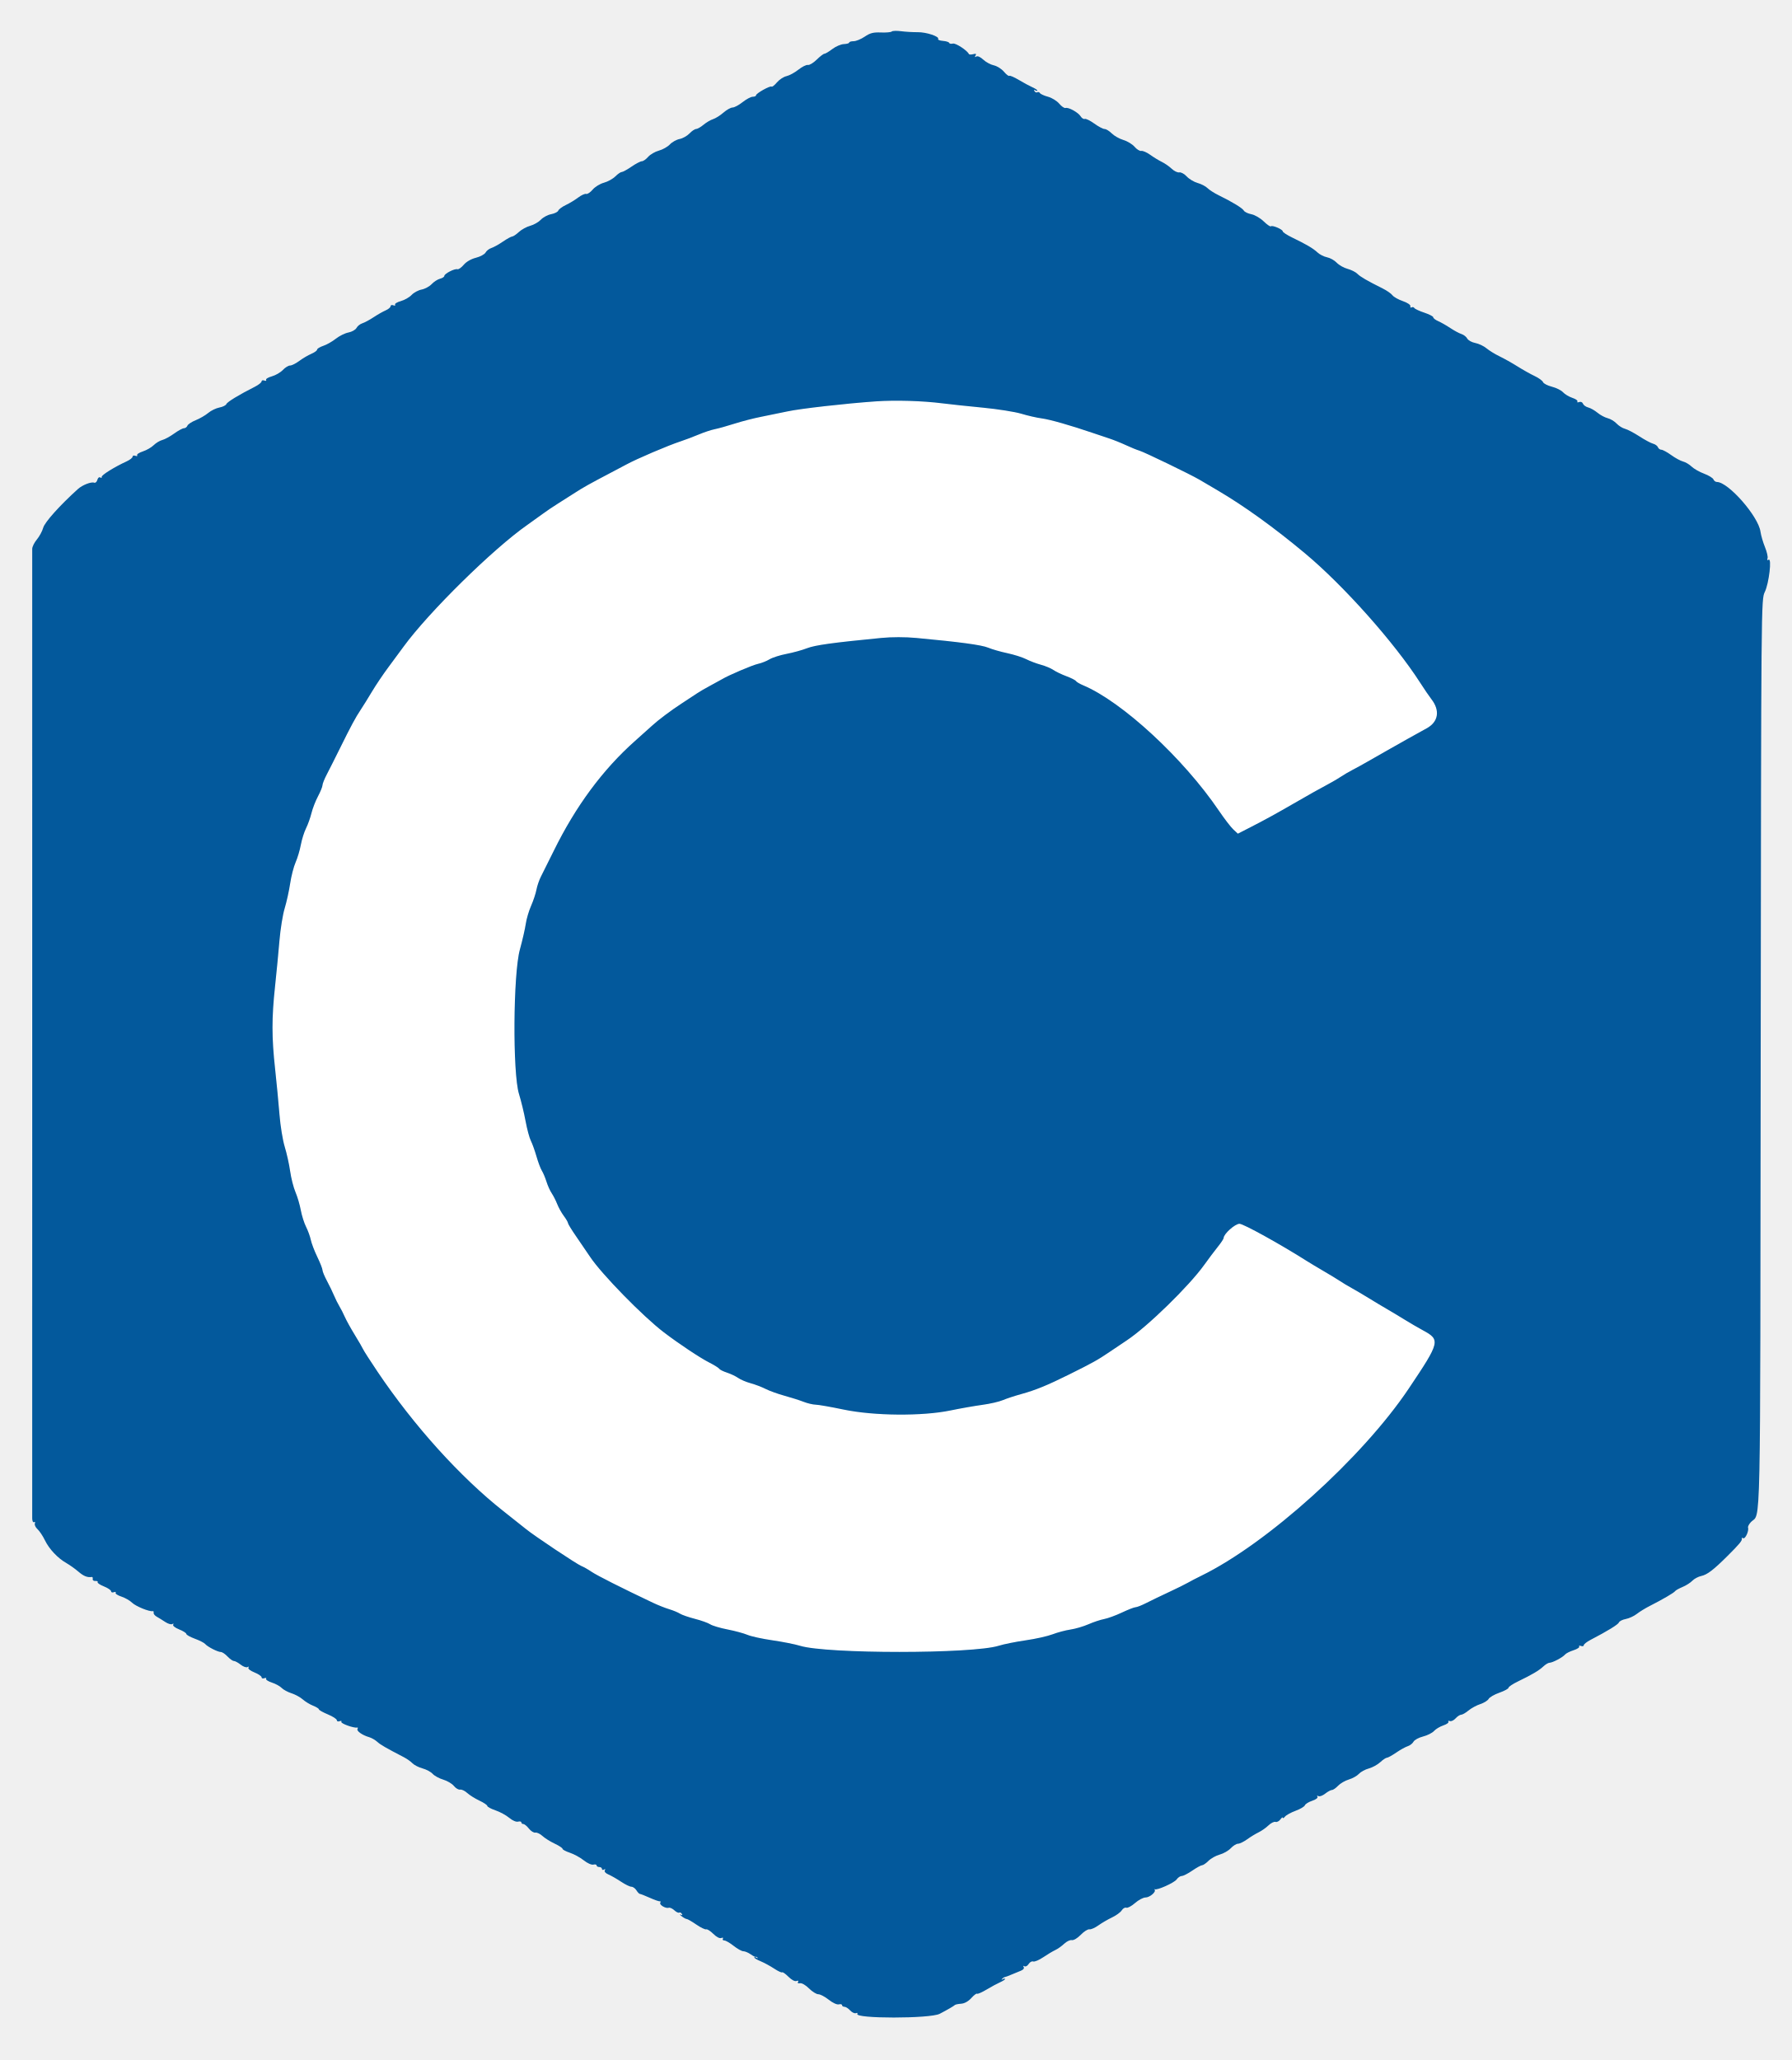
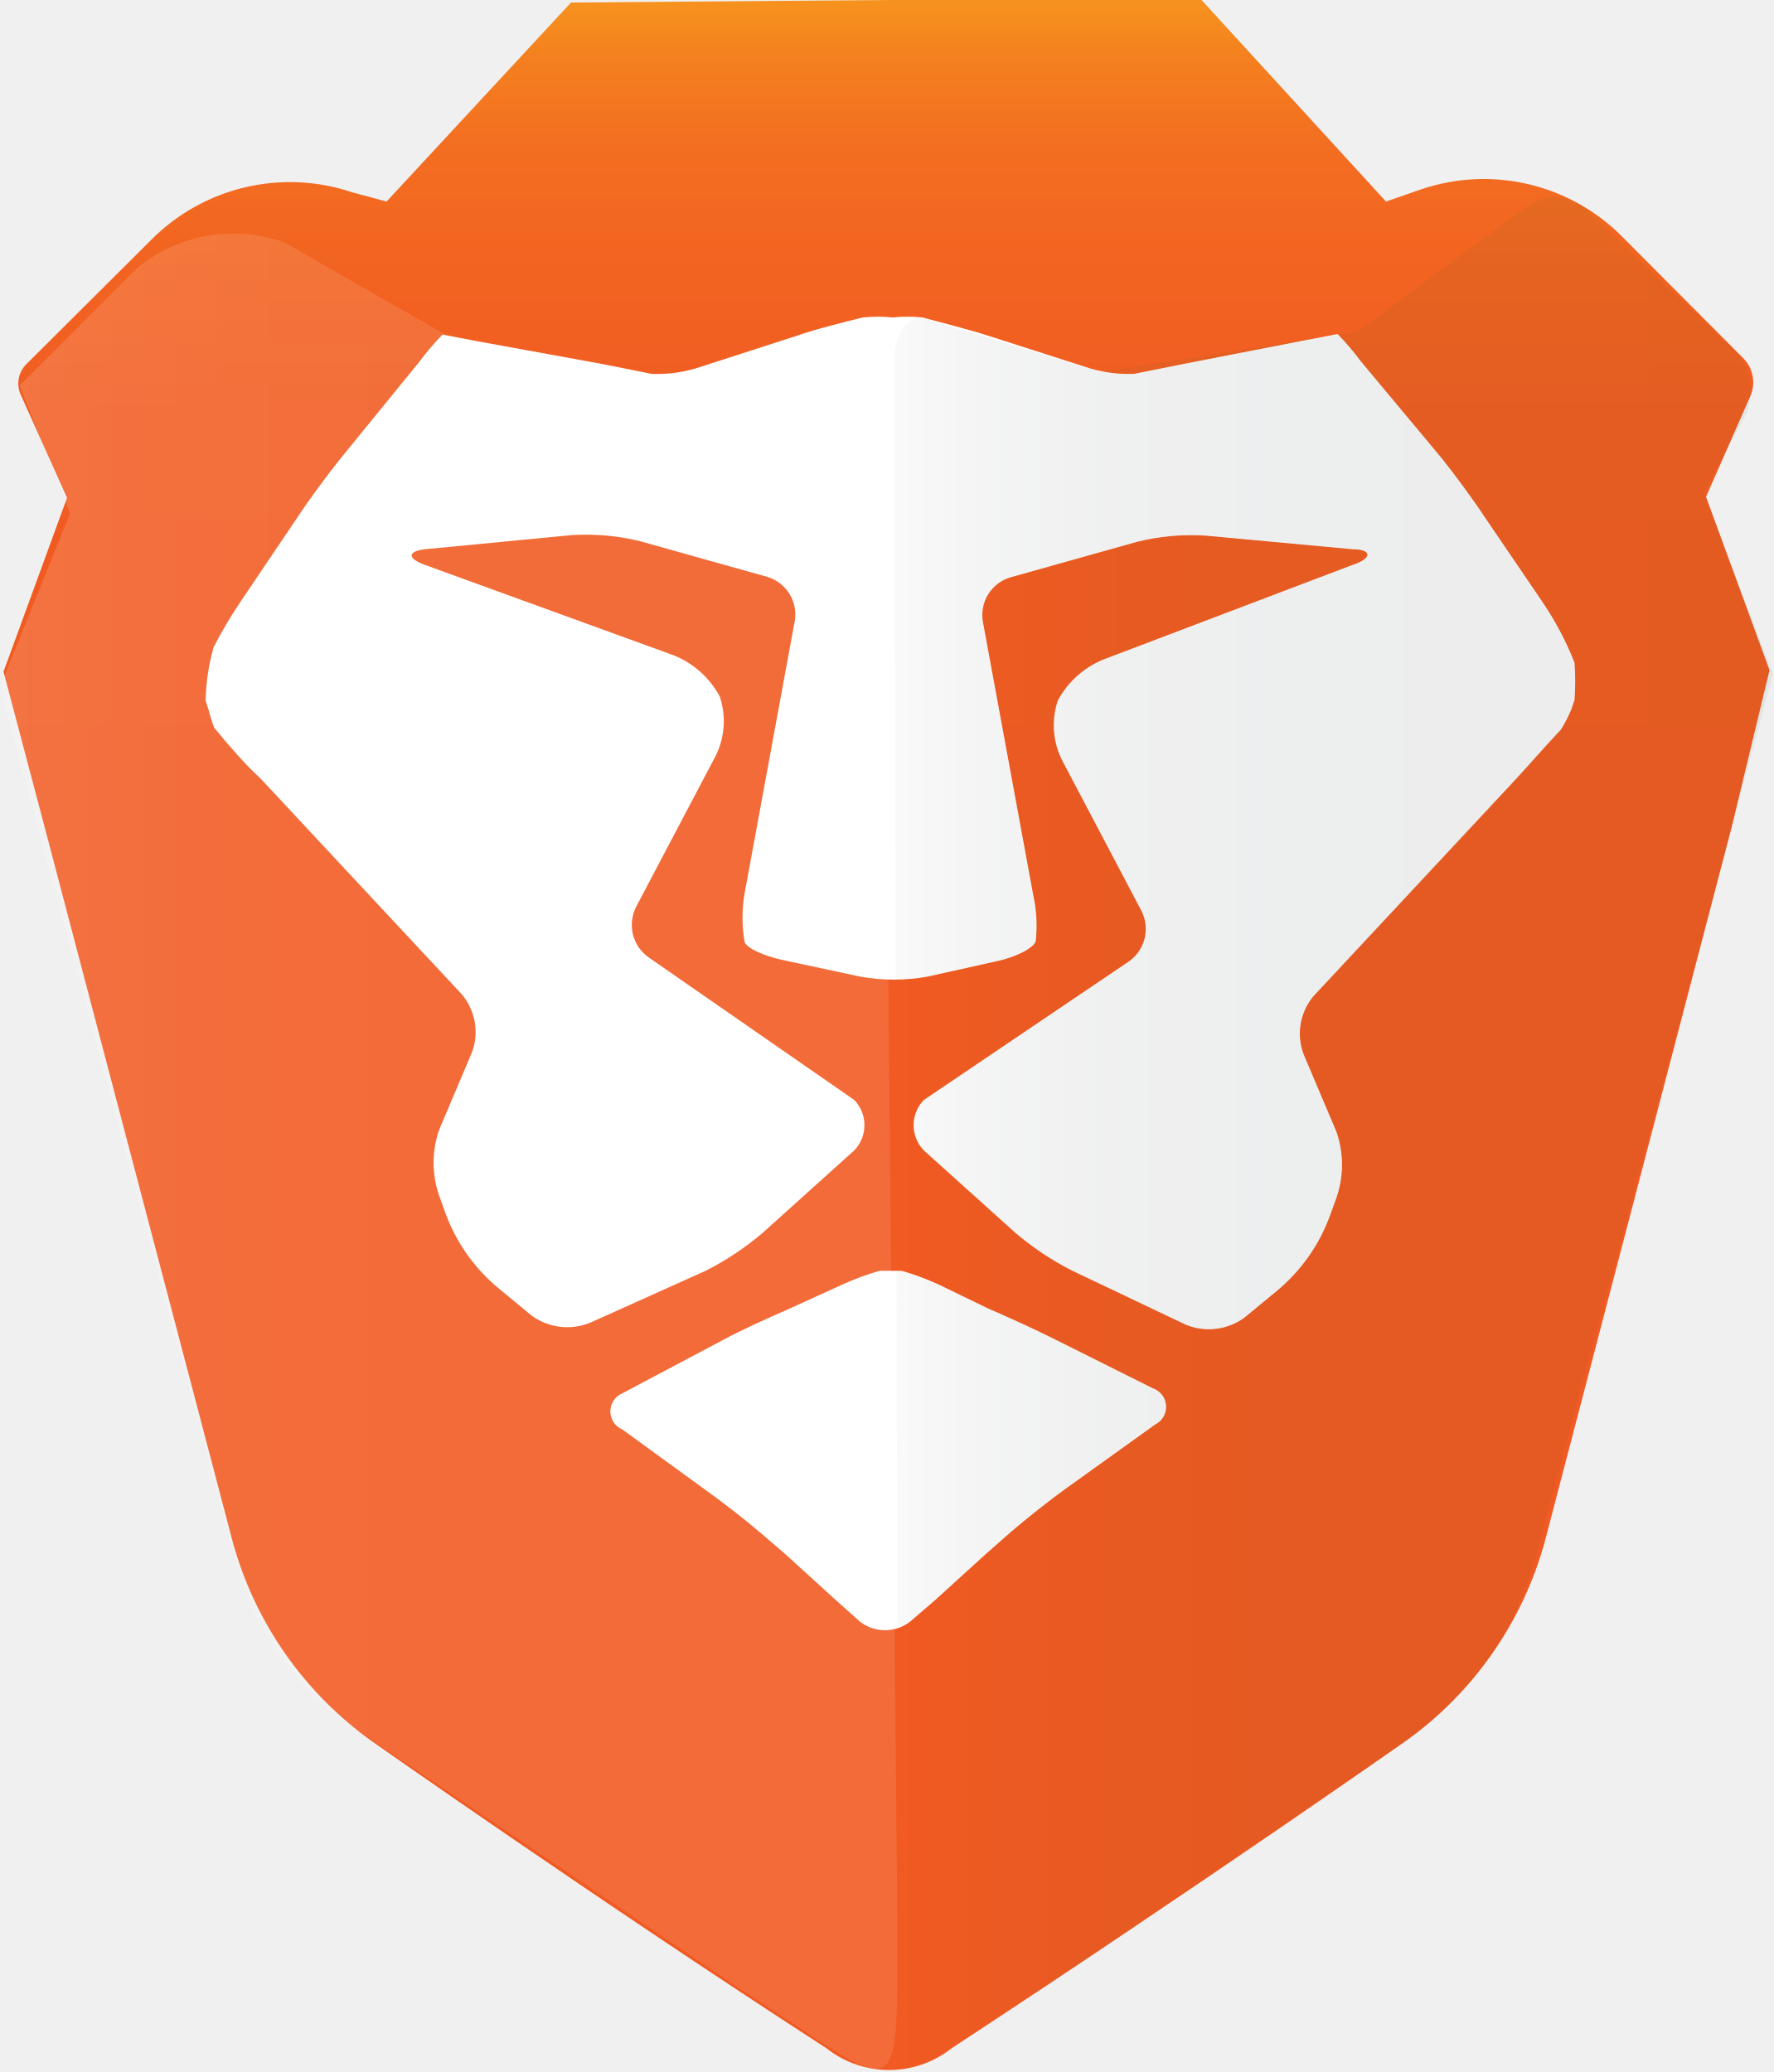
- <svg xmlns="http://www.w3.org/2000/svg" id="svg" version="1.1" width="400" height="459.88" style="display: block;">
-   <g id="svgg">
-     <path id="path0" d="M195.600 89.600 C 188.850 90.068,178.675 91.222,175.800 91.846 C 174.260 92.180,171.650 92.715,170.000 93.035 C 168.350 93.355,165.650 94.049,164.000 94.578 C 162.350 95.106,160.370 95.660,159.600 95.809 C 158.830 95.957,157.210 96.494,156.000 97.002 C 154.790 97.510,152.990 98.190,152.000 98.514 C 149.185 99.434,142.180 102.423,139.800 103.720 C 139.360 103.960,137.830 104.770,136.400 105.519 C 131.658 108.005,130.217 108.810,128.400 109.988 C 127.410 110.630,125.700 111.716,124.600 112.401 C 123.500 113.087,121.951 114.132,121.159 114.724 C 120.366 115.316,118.836 116.415,117.759 117.166 C 110.115 122.498,95.684 136.695,90.075 144.400 C 89.355 145.390,87.827 147.460,86.681 149.000 C 85.535 150.540,83.899 152.970,83.047 154.400 C 82.194 155.830,81.065 157.647,80.538 158.437 C 79.371 160.185,78.387 162.013,75.875 167.101 C 74.816 169.246,73.511 171.837,72.975 172.859 C 72.439 173.881,72.000 174.980,72.000 175.299 C 72.000 175.619,71.550 176.726,71.001 177.760 C 70.451 178.794,69.795 180.485,69.542 181.520 C 69.289 182.554,68.741 184.083,68.324 184.917 C 67.908 185.751,67.386 187.412,67.165 188.608 C 66.944 189.804,66.418 191.562,65.997 192.514 C 65.576 193.466,65.030 195.584,64.785 197.222 C 64.539 198.860,63.987 201.359,63.559 202.775 C 63.130 204.191,62.607 207.431,62.395 209.975 C 62.184 212.519,61.740 217.120,61.410 220.200 C 60.649 227.285,60.652 231.563,61.420 238.600 C 61.757 241.680,62.197 246.271,62.399 248.802 C 62.600 251.333,63.128 254.578,63.572 256.014 C 64.015 257.450,64.559 259.900,64.780 261.458 C 65.001 263.016,65.535 265.114,65.966 266.121 C 66.397 267.127,66.934 268.944,67.158 270.158 C 67.383 271.373,67.912 273.049,68.335 273.883 C 68.757 274.717,69.234 276.030,69.395 276.800 C 69.556 277.570,70.208 279.277,70.844 280.594 C 71.480 281.911,72.000 283.234,72.000 283.535 C 72.000 283.836,72.448 284.919,72.996 285.941 C 73.544 286.963,74.254 288.430,74.574 289.200 C 74.895 289.970,75.431 291.050,75.768 291.600 C 76.104 292.150,76.656 293.230,76.994 294.000 C 77.333 294.770,78.329 296.570,79.209 298.000 C 80.088 299.430,80.924 300.870,81.065 301.200 C 82.174 303.782,89.925 314.439,95.065 320.449 C 99.552 325.697,107.798 333.739,112.400 337.356 C 114.490 338.998,116.750 340.792,117.423 341.343 C 119.245 342.835,128.850 349.239,129.815 349.606 C 130.276 349.781,131.295 350.360,132.081 350.893 C 133.313 351.729,138.725 354.459,145.800 357.813 C 146.900 358.334,148.520 358.977,149.400 359.241 C 150.280 359.505,151.360 359.951,151.800 360.231 C 152.240 360.512,153.748 361.035,155.151 361.395 C 156.554 361.754,158.091 362.303,158.566 362.615 C 159.042 362.926,160.774 363.442,162.415 363.760 C 164.057 364.079,166.067 364.622,166.883 364.968 C 167.699 365.314,170.219 365.864,172.483 366.190 C 174.747 366.517,177.500 367.063,178.600 367.403 C 184.552 369.246,217.151 369.240,223.000 367.396 C 224.100 367.049,226.800 366.506,229.000 366.190 C 231.200 365.874,233.900 365.269,235.001 364.847 C 236.101 364.425,237.901 363.946,239.001 363.784 C 240.100 363.622,241.905 363.092,243.012 362.606 C 244.118 362.120,245.695 361.596,246.516 361.442 C 247.336 361.288,249.131 360.631,250.504 359.981 C 251.877 359.332,253.243 358.800,253.541 358.800 C 253.839 358.800,254.919 358.373,255.941 357.851 C 256.963 357.329,259.240 356.232,261.000 355.412 C 262.760 354.593,264.650 353.660,265.200 353.338 C 265.750 353.016,267.100 352.314,268.200 351.778 C 282.909 344.609,304.164 325.439,314.523 310.000 C 321.535 299.549,321.640 299.117,317.686 296.980 C 316.649 296.420,314.810 295.349,313.600 294.600 C 312.390 293.851,310.590 292.771,309.600 292.200 C 308.610 291.629,306.810 290.549,305.600 289.801 C 304.390 289.052,302.686 288.047,301.812 287.567 C 300.939 287.087,299.769 286.386,299.212 286.009 C 298.656 285.632,297.030 284.642,295.600 283.809 C 294.170 282.976,292.460 281.951,291.800 281.532 C 285.943 277.809,277.614 273.200,276.741 273.200 C 275.740 273.200,273.200 275.478,273.200 276.376 C 273.200 276.568,272.615 277.451,271.900 278.339 C 271.185 279.227,269.825 281.036,268.878 282.360 C 265.472 287.122,256.162 296.195,251.554 299.243 C 250.758 299.769,249.048 300.919,247.754 301.797 C 245.100 303.598,243.971 304.227,238.708 306.842 C 233.841 309.260,231.166 310.353,228.000 311.221 C 226.570 311.613,224.727 312.220,223.905 312.570 C 223.082 312.920,221.012 313.396,219.305 313.627 C 217.597 313.859,214.400 314.421,212.200 314.877 C 205.885 316.185,195.104 316.091,188.307 314.667 C 185.505 314.080,182.715 313.592,182.107 313.582 C 181.498 313.573,180.280 313.283,179.400 312.939 C 178.520 312.595,176.602 311.986,175.139 311.585 C 173.675 311.184,171.784 310.502,170.937 310.070 C 170.089 309.637,168.588 309.066,167.601 308.800 C 166.615 308.535,165.356 308.001,164.804 307.614 C 164.252 307.227,163.128 306.693,162.306 306.426 C 161.484 306.160,160.706 305.771,160.577 305.563 C 160.449 305.355,159.434 304.724,158.324 304.161 C 156.278 303.125,151.532 299.964,148.187 297.411 C 143.508 293.840,134.314 284.431,131.760 280.600 C 131.026 279.500,129.615 277.430,128.624 276.000 C 127.633 274.570,126.817 273.237,126.811 273.038 C 126.805 272.839,126.384 272.119,125.875 271.438 C 125.367 270.757,124.706 269.570,124.406 268.800 C 124.106 268.030,123.557 266.950,123.186 266.400 C 122.815 265.850,122.286 264.680,122.011 263.800 C 121.736 262.920,121.273 261.820,120.983 261.356 C 120.692 260.892,120.150 259.452,119.777 258.156 C 119.405 256.860,118.839 255.289,118.521 254.664 C 118.203 254.040,117.671 252.060,117.339 250.264 C 117.008 248.469,116.345 245.740,115.868 244.200 C 114.432 239.569,114.569 217.447,116.067 212.000 C 116.641 209.910,117.237 207.315,117.390 206.233 C 117.544 205.152,118.076 203.347,118.573 202.222 C 119.071 201.097,119.610 199.472,119.772 198.611 C 119.933 197.750,120.399 196.405,120.806 195.622 C 121.214 194.840,122.476 192.310,123.610 190.000 C 128.537 179.969,134.553 171.832,141.817 165.376 C 143.534 163.849,145.231 162.330,145.586 162.000 C 146.911 160.770,149.875 158.547,152.200 157.038 C 153.520 156.182,155.059 155.169,155.620 154.788 C 156.180 154.407,157.530 153.622,158.620 153.044 C 159.709 152.466,160.870 151.829,161.200 151.629 C 162.656 150.747,168.027 148.459,169.253 148.199 C 169.994 148.042,171.140 147.589,171.800 147.192 C 172.460 146.795,174.170 146.248,175.600 145.976 C 177.030 145.704,179.094 145.136,180.186 144.713 C 181.996 144.012,185.847 143.479,196.781 142.413 C 199.100 142.187,202.115 142.189,204.581 142.418 C 214.345 143.325,219.174 143.979,220.632 144.590 C 221.495 144.952,223.419 145.506,224.909 145.820 C 226.399 146.135,228.290 146.736,229.111 147.155 C 229.932 147.574,231.412 148.134,232.399 148.400 C 233.385 148.665,234.644 149.192,235.196 149.570 C 235.748 149.948,237.053 150.573,238.096 150.960 C 239.139 151.347,240.096 151.832,240.223 152.038 C 240.351 152.244,241.060 152.665,241.800 152.974 C 250.481 156.601,264.205 169.272,272.156 181.000 C 273.349 182.760,274.786 184.631,275.350 185.157 L 276.374 186.115 279.287 184.622 C 282.473 182.989,284.822 181.700,288.800 179.402 C 292.384 177.332,294.705 176.029,296.666 174.988 C 297.582 174.502,298.842 173.759,299.466 173.339 C 300.090 172.918,301.230 172.252,302.000 171.859 C 302.770 171.466,304.300 170.624,305.400 169.987 C 306.500 169.350,308.390 168.272,309.600 167.592 C 310.810 166.912,312.880 165.742,314.200 164.992 C 315.520 164.243,317.452 163.171,318.493 162.611 C 321.152 161.182,321.574 158.628,319.573 156.067 C 319.115 155.480,317.988 153.830,317.070 152.399 C 311.347 143.486,300.008 130.746,291.400 123.560 C 284.454 117.761,277.824 112.984,271.845 109.469 C 270.280 108.549,268.460 107.479,267.800 107.091 C 265.809 105.919,255.472 100.918,254.400 100.608 C 253.850 100.449,252.500 99.899,251.400 99.387 C 250.300 98.874,248.590 98.189,247.600 97.865 C 246.610 97.540,244.990 96.998,244.000 96.659 C 239.109 94.986,234.400 93.643,232.600 93.407 C 231.500 93.263,229.448 92.795,228.039 92.367 C 226.631 91.939,222.761 91.327,219.439 91.007 C 216.118 90.687,212.050 90.253,210.400 90.043 C 206.004 89.482,199.929 89.300,195.600 89.600 M6.997 230.200 C 6.997 284.980,7.043 307.331,7.100 279.868 C 7.157 252.405,7.157 207.585,7.100 180.268 C 7.043 152.951,6.997 175.420,6.997 230.200 " stroke="none" fill="#ffffff" fill-rule="evenodd" />
-     <path id="path1" d="M199.097 7.036 C 198.932 7.201,197.844 7.298,196.680 7.251 C 194.982 7.182,194.266 7.367,193.063 8.183 C 192.239 8.742,191.122 9.200,190.582 9.200 C 190.042 9.200,189.600 9.335,189.599 9.500 C 189.599 9.665,189.065 9.819,188.413 9.842 C 187.761 9.865,186.604 10.360,185.841 10.942 C 185.078 11.524,184.279 12.000,184.067 12.000 C 183.854 12.000,183.077 12.593,182.340 13.317 C 181.603 14.042,180.718 14.575,180.374 14.502 C 180.030 14.429,179.075 14.904,178.253 15.558 C 177.431 16.211,176.233 16.861,175.590 17.002 C 174.947 17.143,173.987 17.776,173.455 18.407 C 172.924 19.039,172.391 19.457,172.271 19.337 C 171.992 19.058,168.800 20.839,168.800 21.274 C 168.800 21.453,168.465 21.600,168.055 21.600 C 167.645 21.600,166.631 22.140,165.800 22.800 C 164.969 23.460,163.961 24.000,163.559 24.000 C 163.157 24.000,162.237 24.516,161.514 25.146 C 160.791 25.776,159.750 26.431,159.200 26.601 C 158.650 26.771,157.691 27.335,157.069 27.855 C 156.447 28.375,155.701 28.800,155.411 28.800 C 155.121 28.800,154.460 29.247,153.942 29.793 C 153.424 30.340,152.430 30.897,151.734 31.032 C 151.038 31.166,150.059 31.711,149.560 32.243 C 149.061 32.774,147.956 33.396,147.105 33.626 C 146.254 33.855,145.175 34.483,144.707 35.021 C 144.239 35.559,143.606 36.000,143.300 36.000 C 142.994 36.000,141.959 36.540,141.000 37.200 C 140.041 37.860,139.055 38.400,138.810 38.400 C 138.564 38.400,137.920 38.844,137.378 39.386 C 136.836 39.928,135.687 40.561,134.825 40.793 C 133.964 41.025,132.834 41.720,132.315 42.336 C 131.796 42.953,131.147 43.382,130.873 43.291 C 130.599 43.200,129.795 43.564,129.087 44.101 C 128.379 44.637,127.139 45.388,126.331 45.769 C 125.523 46.150,124.767 46.708,124.652 47.009 C 124.537 47.310,123.818 47.673,123.055 47.816 C 122.292 47.959,121.259 48.511,120.760 49.043 C 120.261 49.574,119.192 50.187,118.385 50.404 C 117.578 50.621,116.432 51.249,115.838 51.800 C 115.245 52.350,114.575 52.800,114.351 52.800 C 114.127 52.800,113.192 53.315,112.272 53.945 C 111.352 54.575,110.195 55.217,109.700 55.372 C 109.204 55.527,108.625 55.979,108.413 56.376 C 108.200 56.773,107.228 57.299,106.252 57.545 C 105.173 57.817,104.105 58.436,103.525 59.125 C 103.001 59.748,102.365 60.188,102.113 60.104 C 101.522 59.907,99.200 61.102,99.200 61.603 C 99.200 61.813,98.767 62.093,98.238 62.226 C 97.709 62.359,96.870 62.900,96.374 63.428 C 95.878 63.956,94.870 64.501,94.135 64.639 C 93.400 64.777,92.393 65.319,91.899 65.845 C 91.405 66.371,90.320 66.989,89.488 67.219 C 88.656 67.449,88.081 67.807,88.209 68.014 C 88.337 68.221,88.162 68.284,87.821 68.153 C 87.479 68.022,87.200 68.118,87.200 68.366 C 87.200 68.614,86.705 69.030,86.100 69.291 C 85.495 69.552,84.280 70.243,83.400 70.828 C 82.520 71.412,81.395 72.017,80.900 72.172 C 80.404 72.327,79.817 72.794,79.595 73.210 C 79.372 73.626,78.562 74.083,77.794 74.228 C 77.026 74.372,75.756 74.999,74.971 75.623 C 74.187 76.246,72.928 76.960,72.173 77.209 C 71.418 77.458,70.800 77.837,70.800 78.051 C 70.800 78.266,70.215 78.689,69.500 78.993 C 68.785 79.296,67.580 80.007,66.822 80.572 C 66.065 81.137,65.138 81.600,64.764 81.600 C 64.390 81.600,63.660 82.050,63.142 82.600 C 62.624 83.151,61.520 83.789,60.688 84.019 C 59.856 84.249,59.281 84.607,59.409 84.814 C 59.537 85.021,59.362 85.084,59.021 84.953 C 58.679 84.822,58.400 84.909,58.400 85.148 C 58.400 85.386,57.725 85.923,56.900 86.340 C 53.336 88.141,50.725 89.730,50.542 90.207 C 50.433 90.490,49.732 90.836,48.984 90.977 C 48.236 91.117,47.111 91.663,46.485 92.190 C 45.859 92.717,44.607 93.444,43.704 93.805 C 42.801 94.166,41.963 94.718,41.843 95.031 C 41.723 95.344,41.376 95.600,41.073 95.600 C 40.769 95.600,39.783 96.134,38.881 96.787 C 37.980 97.440,36.790 98.088,36.236 98.227 C 35.683 98.366,34.818 98.886,34.315 99.382 C 33.812 99.879,32.723 100.506,31.896 100.775 C 31.069 101.044,30.494 101.428,30.617 101.628 C 30.741 101.827,30.562 101.884,30.221 101.753 C 29.879 101.622,29.600 101.711,29.600 101.952 C 29.600 102.192,29.015 102.657,28.300 102.985 C 25.571 104.236,22.605 106.081,22.710 106.462 C 22.770 106.681,22.623 106.738,22.383 106.589 C 22.137 106.438,21.853 106.675,21.734 107.132 C 21.617 107.579,21.300 107.860,21.030 107.756 C 20.371 107.503,18.391 108.275,17.400 109.170 C 13.364 112.814,9.989 116.575,9.650 117.805 C 9.436 118.579,8.797 119.763,8.231 120.437 C 7.664 121.110,7.197 122.053,7.194 122.531 C 7.184 123.954,7.181 337.701,7.191 338.924 C 7.196 339.560,7.371 339.941,7.595 339.803 C 7.813 339.668,7.897 339.804,7.781 340.104 C 7.666 340.405,7.934 340.978,8.376 341.378 C 8.818 341.778,9.559 342.888,10.022 343.844 C 10.982 345.829,12.887 347.848,14.853 348.966 C 15.594 349.388,16.791 350.243,17.514 350.866 C 18.678 351.870,19.517 352.203,20.500 352.047 C 20.665 352.021,20.755 352.225,20.700 352.500 C 20.645 352.775,20.913 352.975,21.296 352.945 C 21.678 352.915,21.904 353.031,21.798 353.203 C 21.692 353.375,22.324 353.803,23.203 354.154 C 24.081 354.506,24.800 354.994,24.800 355.240 C 24.800 355.485,25.079 355.578,25.421 355.447 C 25.762 355.316,25.941 355.373,25.817 355.572 C 25.694 355.772,26.269 356.156,27.096 356.425 C 27.923 356.694,28.999 357.309,29.487 357.790 C 30.297 358.589,33.380 359.847,34.100 359.673 C 34.265 359.633,34.355 359.797,34.300 360.037 C 34.245 360.278,34.560 360.675,35.000 360.921 C 35.440 361.167,36.299 361.698,36.909 362.102 C 37.518 362.506,38.221 362.711,38.470 362.557 C 38.732 362.395,38.814 362.454,38.664 362.696 C 38.517 362.934,39.094 363.391,40.003 363.754 C 40.881 364.106,41.600 364.560,41.600 364.764 C 41.600 364.967,42.455 365.448,43.500 365.831 C 44.545 366.214,45.580 366.742,45.800 367.003 C 46.328 367.629,48.615 368.800,49.310 368.800 C 49.613 368.800,50.283 369.250,50.800 369.800 C 51.317 370.350,51.954 370.800,52.216 370.800 C 52.478 370.800,53.165 371.172,53.742 371.626 C 54.320 372.080,55.002 372.322,55.258 372.164 C 55.531 371.995,55.616 372.050,55.464 372.296 C 55.317 372.534,55.894 372.991,56.803 373.354 C 57.681 373.706,58.400 374.194,58.400 374.440 C 58.400 374.685,58.679 374.778,59.021 374.647 C 59.362 374.516,59.541 374.573,59.417 374.772 C 59.294 374.972,59.869 375.354,60.696 375.621 C 61.523 375.888,62.506 376.425,62.881 376.816 C 63.255 377.206,64.245 377.744,65.081 378.011 C 65.916 378.278,67.050 378.896,67.600 379.384 C 68.150 379.873,69.185 380.503,69.900 380.785 C 70.615 381.067,71.200 381.431,71.200 381.595 C 71.200 381.759,72.100 382.267,73.200 382.725 C 74.300 383.182,75.200 383.765,75.200 384.021 C 75.200 384.277,75.479 384.378,75.821 384.247 C 76.162 384.116,76.337 384.179,76.209 384.386 C 75.990 384.740,79.015 385.835,79.730 385.661 C 79.911 385.616,79.950 385.757,79.817 385.973 C 79.544 386.415,80.892 387.371,82.400 387.804 C 82.950 387.963,83.768 388.428,84.218 388.839 C 84.949 389.506,86.078 390.159,90.200 392.300 C 90.860 392.643,91.716 393.249,92.102 393.647 C 92.488 394.045,93.494 394.556,94.338 394.783 C 95.182 395.011,96.201 395.559,96.602 396.002 C 97.002 396.445,98.066 397.025,98.965 397.291 C 99.864 397.557,100.935 398.195,101.345 398.708 C 101.755 399.221,102.378 399.586,102.730 399.518 C 103.081 399.450,103.791 399.786,104.307 400.264 C 104.822 400.742,106.044 401.509,107.022 401.968 C 108.000 402.428,108.800 402.966,108.800 403.164 C 108.800 403.363,109.620 403.804,110.623 404.146 C 111.625 404.487,113.004 405.238,113.688 405.813 C 114.413 406.423,115.237 406.779,115.666 406.667 C 116.070 406.561,116.400 406.638,116.400 406.837 C 116.400 407.037,116.599 407.200,116.842 407.200 C 117.086 407.200,117.646 407.659,118.088 408.221 C 118.529 408.782,119.178 409.186,119.530 409.118 C 119.881 409.050,120.591 409.386,121.107 409.864 C 121.622 410.342,122.844 411.109,123.822 411.568 C 124.800 412.028,125.600 412.554,125.600 412.738 C 125.600 412.922,126.340 413.316,127.244 413.614 C 128.148 413.913,129.536 414.673,130.329 415.303 C 131.151 415.956,132.078 416.368,132.486 416.262 C 132.878 416.159,133.200 416.238,133.200 416.437 C 133.200 416.637,133.470 416.800,133.800 416.800 C 134.130 416.800,134.400 416.991,134.400 417.224 C 134.400 417.457,134.608 417.519,134.862 417.362 C 135.147 417.185,135.215 417.252,135.039 417.536 C 134.867 417.816,135.196 418.187,135.877 418.481 C 136.495 418.747,137.752 419.468,138.672 420.083 C 139.592 420.697,140.625 421.200,140.969 421.200 C 141.312 421.200,141.818 421.560,142.093 422.000 C 142.368 422.440,142.714 422.800,142.863 422.800 C 143.012 422.800,144.004 423.189,145.067 423.665 C 146.130 424.141,147.148 424.497,147.330 424.456 C 147.511 424.414,147.551 424.556,147.419 424.770 C 147.134 425.230,148.635 426.122,149.314 425.895 C 149.572 425.809,150.129 426.062,150.552 426.456 C 150.975 426.850,151.461 427.086,151.633 426.980 C 151.804 426.874,152.075 426.998,152.234 427.255 C 152.426 427.566,152.334 427.625,151.962 427.432 C 151.653 427.272,151.749 427.424,152.176 427.770 C 152.604 428.117,153.111 428.400,153.304 428.400 C 153.498 428.400,154.460 428.953,155.442 429.629 C 156.424 430.305,157.425 430.792,157.666 430.711 C 157.907 430.631,158.624 431.086,159.261 431.722 C 159.956 432.417,160.662 432.785,161.029 432.644 C 161.379 432.510,161.537 432.579,161.397 432.805 C 161.263 433.022,161.409 433.200,161.721 433.200 C 162.034 433.200,162.969 433.740,163.800 434.400 C 164.631 435.060,165.605 435.600,165.966 435.600 C 166.327 435.600,167.067 435.912,167.611 436.293 C 168.155 436.674,168.660 436.929,168.733 436.859 C 168.807 436.790,168.987 436.867,169.133 437.031 C 169.280 437.194,169.175 437.199,168.900 437.041 C 168.625 436.882,168.400 436.863,168.400 436.997 C 168.400 437.131,169.050 437.513,169.845 437.845 C 170.640 438.177,171.994 438.914,172.853 439.483 C 173.713 440.052,174.511 440.423,174.626 440.307 C 174.741 440.192,175.372 440.633,176.027 441.288 C 176.746 442.007,177.460 442.386,177.829 442.244 C 178.208 442.099,178.339 442.175,178.173 442.443 C 178.011 442.707,178.183 442.823,178.613 442.738 C 179.014 442.660,179.886 443.165,180.621 443.900 C 181.335 444.615,182.273 445.200,182.705 445.200 C 183.137 445.200,184.183 445.751,185.031 446.424 C 185.921 447.132,186.873 447.570,187.286 447.462 C 187.678 447.359,188.000 447.438,188.000 447.637 C 188.000 447.837,188.242 448.000,188.538 448.000 C 188.834 448.000,189.408 448.366,189.813 448.814 C 190.218 449.262,190.795 449.534,191.096 449.419 C 191.396 449.303,191.540 449.374,191.415 449.575 C 190.733 450.680,207.664 450.674,209.800 449.568 C 211.447 448.716,212.960 447.840,213.200 447.600 C 213.310 447.490,213.940 447.362,214.600 447.315 C 215.350 447.262,216.200 446.786,216.866 446.048 C 217.452 445.397,218.028 444.962,218.147 445.081 C 218.266 445.200,219.227 444.781,220.282 444.150 C 221.337 443.520,222.695 442.786,223.300 442.521 C 223.905 442.256,224.400 441.929,224.400 441.796 C 224.400 441.662,224.175 441.682,223.900 441.841 C 223.610 442.008,223.540 441.976,223.733 441.764 C 223.917 441.564,224.187 441.387,224.333 441.371 C 224.480 441.356,225.140 441.110,225.800 440.826 C 226.460 440.542,227.415 440.149,227.923 439.953 C 228.472 439.741,228.730 439.411,228.561 439.136 C 228.388 438.857,228.452 438.785,228.725 438.954 C 228.972 439.106,229.392 438.882,229.658 438.455 C 229.925 438.029,230.385 437.773,230.681 437.887 C 230.977 438.000,231.980 437.578,232.910 436.949 C 233.839 436.320,235.050 435.597,235.600 435.342 C 236.150 435.087,237.050 434.450,237.600 433.927 C 238.150 433.404,238.917 433.040,239.304 433.118 C 239.710 433.200,240.558 432.694,241.305 431.925 C 242.018 431.190,242.881 430.643,243.221 430.709 C 243.562 430.774,244.461 430.382,245.220 429.838 C 245.979 429.293,247.354 428.492,248.276 428.057 C 249.198 427.622,250.175 426.909,250.447 426.473 C 250.720 426.037,251.180 425.771,251.470 425.882 C 251.760 425.994,252.635 425.526,253.413 424.842 C 254.191 424.159,255.244 423.600,255.752 423.600 C 256.693 423.600,258.166 422.354,257.801 421.868 C 257.690 421.720,257.699 421.669,257.820 421.754 C 258.267 422.066,262.184 420.315,262.706 419.570 C 263.003 419.146,263.518 418.800,263.851 418.800 C 264.183 418.800,265.241 418.260,266.200 417.600 C 267.159 416.940,268.145 416.400,268.390 416.400 C 268.636 416.400,269.280 415.956,269.822 415.414 C 270.364 414.872,271.493 414.244,272.330 414.019 C 273.167 413.793,274.277 413.157,274.796 412.604 C 275.315 412.052,276.041 411.600,276.411 411.600 C 276.780 411.600,277.693 411.158,278.441 410.617 C 279.188 410.077,280.340 409.375,281.000 409.057 C 281.660 408.739,282.654 408.043,283.208 407.509 C 283.762 406.975,284.466 406.622,284.773 406.724 C 285.079 406.826,285.571 406.581,285.865 406.179 C 286.159 405.776,286.400 405.606,286.400 405.800 C 286.400 405.994,286.625 405.877,286.900 405.540 C 287.175 405.204,288.239 404.620,289.265 404.244 C 290.290 403.868,291.223 403.318,291.337 403.021 C 291.451 402.724,292.188 402.268,292.976 402.008 C 293.818 401.730,294.298 401.359,294.142 401.106 C 293.984 400.850,294.065 400.793,294.342 400.964 C 294.598 401.122,295.280 400.880,295.858 400.426 C 296.435 399.972,297.122 399.600,297.384 399.600 C 297.646 399.600,298.258 399.177,298.745 398.659 C 299.231 398.142,300.313 397.513,301.149 397.262 C 301.985 397.012,302.998 396.445,303.398 396.002 C 303.799 395.559,304.792 395.018,305.605 394.799 C 306.417 394.580,307.568 393.951,308.162 393.400 C 308.755 392.850,309.425 392.400,309.649 392.400 C 309.873 392.400,310.808 391.885,311.728 391.255 C 312.648 390.625,313.805 389.983,314.300 389.828 C 314.796 389.673,315.375 389.221,315.587 388.824 C 315.800 388.427,316.757 387.904,317.713 387.664 C 318.670 387.423,319.778 386.867,320.175 386.428 C 320.572 385.989,321.507 385.429,322.252 385.183 C 322.997 384.937,323.506 384.572,323.383 384.372 C 323.259 384.173,323.404 384.103,323.704 384.219 C 324.005 384.334,324.582 384.062,324.987 383.614 C 325.392 383.166,325.952 382.800,326.231 382.800 C 326.510 382.800,327.247 382.376,327.869 381.858 C 328.491 381.340,329.676 380.695,330.503 380.426 C 331.330 380.156,332.168 379.635,332.366 379.268 C 332.565 378.901,333.643 378.278,334.763 377.884 C 335.884 377.490,336.800 376.992,336.800 376.779 C 336.800 376.565,337.745 375.933,338.900 375.375 C 342.082 373.836,343.596 372.943,344.569 372.030 C 345.054 371.573,345.674 371.200,345.946 371.200 C 346.614 371.200,348.905 369.995,349.400 369.383 C 349.620 369.111,350.477 368.674,351.304 368.412 C 352.131 368.150,352.706 367.772,352.583 367.572 C 352.459 367.373,352.638 367.316,352.979 367.447 C 353.321 367.578,353.600 367.505,353.600 367.285 C 353.600 367.064,354.275 366.531,355.100 366.100 C 358.986 364.071,361.278 362.662,361.458 362.193 C 361.567 361.910,362.255 361.566,362.987 361.429 C 363.720 361.291,364.823 360.782,365.440 360.297 C 366.056 359.812,367.379 359.001,368.380 358.495 C 371.195 357.071,373.776 355.562,373.999 355.209 C 374.109 355.034,374.850 354.620,375.643 354.289 C 376.437 353.959,377.427 353.329,377.843 352.891 C 378.260 352.452,379.150 351.976,379.822 351.832 C 381.160 351.546,382.551 350.485,385.721 347.333 C 388.364 344.705,389.027 343.899,388.890 343.478 C 388.830 343.293,388.965 343.255,389.191 343.394 C 389.633 343.667,390.520 341.760,390.283 341.048 C 390.204 340.811,390.487 340.253,390.911 339.809 C 393.178 337.436,392.990 346.354,393.105 235.434 C 393.209 134.091,393.211 133.829,394.025 132.148 C 394.958 130.220,395.630 124.487,394.868 124.958 C 394.577 125.138,394.491 125.029,394.632 124.660 C 394.755 124.340,394.498 123.205,394.062 122.139 C 393.625 121.073,393.172 119.514,393.055 118.676 C 392.576 115.245,385.866 107.600,383.333 107.600 C 383.026 107.600,382.675 107.339,382.552 107.020 C 382.430 106.700,381.490 106.126,380.465 105.744 C 379.439 105.362,378.188 104.651,377.685 104.164 C 377.182 103.677,376.317 103.166,375.764 103.027 C 375.210 102.888,374.020 102.240,373.119 101.587 C 372.217 100.934,371.231 100.400,370.927 100.400 C 370.624 100.400,370.278 100.146,370.159 99.836 C 370.039 99.526,369.550 99.172,369.071 99.050 C 368.592 98.927,367.210 98.185,366.000 97.400 C 364.790 96.615,363.350 95.861,362.800 95.724 C 362.250 95.587,361.410 95.061,360.934 94.554 C 360.458 94.047,359.558 93.508,358.934 93.355 C 358.310 93.203,357.291 92.656,356.669 92.139 C 356.047 91.622,355.115 91.094,354.598 90.964 C 354.081 90.834,353.553 90.455,353.426 90.122 C 353.292 89.774,352.931 89.618,352.576 89.754 C 352.236 89.884,352.059 89.827,352.183 89.628 C 352.306 89.428,351.797 89.063,351.052 88.817 C 350.307 88.571,349.372 88.011,348.975 87.572 C 348.578 87.133,347.461 86.575,346.492 86.331 C 345.524 86.087,344.631 85.626,344.508 85.305 C 344.385 84.984,343.545 84.375,342.642 83.950 C 341.739 83.526,340.010 82.556,338.800 81.795 C 337.590 81.034,335.790 80.023,334.800 79.549 C 333.810 79.074,332.500 78.269,331.888 77.759 C 331.277 77.249,330.147 76.714,329.377 76.569 C 328.608 76.425,327.803 75.980,327.590 75.581 C 327.376 75.181,326.796 74.727,326.300 74.572 C 325.805 74.417,324.680 73.812,323.800 73.228 C 322.920 72.643,321.705 71.952,321.100 71.691 C 320.495 71.430,320.000 71.048,320.000 70.841 C 320.000 70.634,319.102 70.166,318.005 69.802 C 316.907 69.437,315.905 68.970,315.777 68.763 C 315.649 68.556,315.373 68.493,315.162 68.623 C 314.952 68.753,314.830 68.629,314.890 68.348 C 314.953 68.055,314.231 67.572,313.200 67.218 C 312.210 66.878,311.169 66.291,310.886 65.913 C 310.604 65.535,309.614 64.848,308.686 64.387 C 305.242 62.674,303.706 61.782,303.044 61.111 C 302.670 60.731,301.685 60.238,300.856 60.015 C 300.027 59.792,298.942 59.177,298.446 58.649 C 297.950 58.121,296.980 57.576,296.291 57.438 C 295.602 57.300,294.644 56.817,294.162 56.364 C 293.196 55.456,291.678 54.561,288.500 53.025 C 287.345 52.467,286.400 51.850,286.400 51.654 C 286.400 51.207,284.057 50.210,283.744 50.523 C 283.617 50.650,282.894 50.153,282.137 49.418 C 281.381 48.683,280.145 47.966,279.392 47.825 C 278.638 47.683,277.882 47.321,277.711 47.019 C 277.390 46.452,275.098 45.055,272.066 43.578 C 271.113 43.113,270.000 42.400,269.592 41.992 C 269.185 41.585,268.196 41.071,267.393 40.849 C 266.591 40.628,265.496 39.973,264.961 39.395 C 264.425 38.817,263.674 38.407,263.293 38.484 C 262.912 38.561,262.150 38.196,261.600 37.672 C 261.050 37.149,260.060 36.461,259.400 36.143 C 258.740 35.825,257.579 35.117,256.820 34.569 C 256.061 34.021,255.161 33.627,254.820 33.693 C 254.479 33.760,253.806 33.348,253.324 32.778 C 252.842 32.207,251.718 31.522,250.827 31.255 C 249.935 30.988,248.763 30.327,248.221 29.785 C 247.680 29.243,246.957 28.800,246.615 28.800 C 246.273 28.800,245.240 28.254,244.319 27.587 C 243.398 26.920,242.441 26.452,242.193 26.547 C 241.945 26.642,241.533 26.384,241.276 25.973 C 240.724 25.089,238.542 23.886,237.887 24.104 C 237.635 24.188,237.004 23.753,236.485 23.136 C 235.966 22.520,234.842 21.827,233.988 21.597 C 233.133 21.367,232.324 21.000,232.189 20.783 C 232.055 20.565,231.790 20.483,231.600 20.600 C 231.410 20.717,231.125 20.602,230.966 20.345 C 230.785 20.052,230.850 19.984,231.138 20.162 C 231.392 20.319,231.600 20.338,231.600 20.204 C 231.600 20.071,231.105 19.744,230.500 19.479 C 229.895 19.214,228.537 18.480,227.482 17.850 C 226.427 17.219,225.462 16.805,225.337 16.929 C 225.213 17.054,224.676 16.639,224.145 16.007 C 223.613 15.376,222.598 14.737,221.889 14.587 C 221.180 14.438,220.120 13.865,219.533 13.314 C 218.892 12.713,218.267 12.435,217.971 12.618 C 217.632 12.828,217.578 12.759,217.801 12.399 C 218.041 12.010,217.907 11.931,217.282 12.095 C 216.818 12.216,216.385 12.199,216.319 12.058 C 215.946 11.252,213.368 9.567,212.753 9.728 C 212.360 9.831,211.985 9.760,211.919 9.570 C 211.854 9.381,211.227 9.182,210.528 9.130 C 209.828 9.077,209.346 8.888,209.456 8.709 C 209.802 8.150,206.828 7.162,204.869 7.185 C 203.841 7.197,202.190 7.100,201.199 6.971 C 200.209 6.841,199.263 6.871,199.097 7.036 M210.400 90.043 C 212.050 90.253,216.118 90.687,219.439 91.007 C 222.761 91.327,226.631 91.939,228.039 92.367 C 229.448 92.795,231.500 93.263,232.600 93.407 C 234.400 93.643,239.109 94.986,244.000 96.659 C 244.990 96.998,246.610 97.540,247.600 97.865 C 248.590 98.189,250.300 98.874,251.400 99.387 C 252.500 99.899,253.850 100.449,254.400 100.608 C 255.472 100.918,265.809 105.919,267.800 107.091 C 268.460 107.479,270.280 108.549,271.845 109.469 C 277.824 112.984,284.454 117.761,291.400 123.560 C 300.008 130.746,311.347 143.486,317.070 152.399 C 317.988 153.830,319.115 155.480,319.573 156.067 C 321.574 158.628,321.152 161.182,318.493 162.611 C 317.452 163.171,315.520 164.243,314.200 164.992 C 312.880 165.742,310.810 166.912,309.600 167.592 C 308.390 168.272,306.500 169.350,305.400 169.987 C 304.300 170.624,302.770 171.466,302.000 171.859 C 301.230 172.252,300.090 172.918,299.466 173.339 C 298.842 173.759,297.582 174.502,296.666 174.988 C 294.705 176.029,292.384 177.332,288.800 179.402 C 284.822 181.700,282.473 182.989,279.287 184.622 L 276.374 186.115 275.350 185.157 C 274.786 184.631,273.349 182.760,272.156 181.000 C 264.205 169.272,250.481 156.601,241.800 152.974 C 241.060 152.665,240.351 152.244,240.223 152.038 C 240.096 151.832,239.139 151.347,238.096 150.960 C 237.053 150.573,235.748 149.948,235.196 149.570 C 234.644 149.192,233.385 148.665,232.399 148.400 C 231.412 148.134,229.932 147.574,229.111 147.155 C 228.290 146.736,226.399 146.135,224.909 145.820 C 223.419 145.506,221.495 144.952,220.632 144.590 C 219.174 143.979,214.345 143.325,204.581 142.418 C 202.115 142.189,199.100 142.187,196.781 142.413 C 185.847 143.479,181.996 144.012,180.186 144.713 C 179.094 145.136,177.030 145.704,175.600 145.976 C 174.170 146.248,172.460 146.795,171.800 147.192 C 171.140 147.589,169.994 148.042,169.253 148.199 C 168.027 148.459,162.656 150.747,161.200 151.629 C 160.870 151.829,159.709 152.466,158.620 153.044 C 157.530 153.622,156.180 154.407,155.620 154.788 C 155.059 155.169,153.520 156.182,152.200 157.038 C 149.875 158.547,146.911 160.770,145.586 162.000 C 145.231 162.330,143.534 163.849,141.817 165.376 C 134.553 171.832,128.537 179.969,123.610 190.000 C 122.476 192.310,121.214 194.840,120.806 195.622 C 120.399 196.405,119.933 197.750,119.772 198.611 C 119.610 199.472,119.071 201.097,118.573 202.222 C 118.076 203.347,117.544 205.152,117.390 206.233 C 117.237 207.315,116.641 209.910,116.067 212.000 C 114.569 217.447,114.432 239.569,115.868 244.200 C 116.345 245.740,117.008 248.469,117.339 250.264 C 117.671 252.060,118.203 254.040,118.521 254.664 C 118.839 255.289,119.405 256.860,119.777 258.156 C 120.150 259.452,120.692 260.892,120.983 261.356 C 121.273 261.820,121.736 262.920,122.011 263.800 C 122.286 264.680,122.815 265.850,123.186 266.400 C 123.557 266.950,124.106 268.030,124.406 268.800 C 124.706 269.570,125.367 270.757,125.875 271.438 C 126.384 272.119,126.805 272.839,126.811 273.038 C 126.817 273.237,127.633 274.570,128.624 276.000 C 129.615 277.430,131.026 279.500,131.760 280.600 C 134.314 284.431,143.508 293.840,148.187 297.411 C 151.532 299.964,156.278 303.125,158.324 304.161 C 159.434 304.724,160.449 305.355,160.577 305.563 C 160.706 305.771,161.484 306.160,162.306 306.426 C 163.128 306.693,164.252 307.227,164.804 307.614 C 165.356 308.001,166.615 308.535,167.601 308.800 C 168.588 309.066,170.089 309.637,170.937 310.070 C 171.784 310.502,173.675 311.184,175.139 311.585 C 176.602 311.986,178.520 312.595,179.400 312.939 C 180.280 313.283,181.498 313.573,182.107 313.582 C 182.715 313.592,185.505 314.080,188.307 314.667 C 195.104 316.091,205.885 316.185,212.200 314.877 C 214.400 314.421,217.597 313.859,219.305 313.627 C 221.012 313.396,223.082 312.920,223.905 312.570 C 224.727 312.220,226.570 311.613,228.000 311.221 C 231.166 310.353,233.841 309.260,238.708 306.842 C 243.971 304.227,245.100 303.598,247.754 301.797 C 249.048 300.919,250.758 299.769,251.554 299.243 C 256.162 296.195,265.472 287.122,268.878 282.360 C 269.825 281.036,271.185 279.227,271.900 278.339 C 272.615 277.451,273.200 276.568,273.200 276.376 C 273.200 275.478,275.740 273.200,276.741 273.200 C 277.614 273.200,285.943 277.809,291.800 281.532 C 292.460 281.951,294.170 282.976,295.600 283.809 C 297.030 284.642,298.656 285.632,299.212 286.009 C 299.769 286.386,300.939 287.087,301.812 287.567 C 302.686 288.047,304.390 289.052,305.600 289.801 C 306.810 290.549,308.610 291.629,309.600 292.200 C 310.590 292.771,312.390 293.851,313.600 294.600 C 314.810 295.349,316.649 296.420,317.686 296.980 C 321.640 299.117,321.535 299.549,314.523 310.000 C 304.164 325.439,282.909 344.609,268.200 351.778 C 267.100 352.314,265.750 353.016,265.200 353.338 C 264.650 353.660,262.760 354.593,261.000 355.412 C 259.240 356.232,256.963 357.329,255.941 357.851 C 254.919 358.373,253.839 358.800,253.541 358.800 C 253.243 358.800,251.877 359.332,250.504 359.981 C 249.131 360.631,247.336 361.288,246.516 361.442 C 245.695 361.596,244.118 362.120,243.012 362.606 C 241.905 363.092,240.100 363.622,239.001 363.784 C 237.901 363.946,236.101 364.425,235.001 364.847 C 233.900 365.269,231.200 365.874,229.000 366.190 C 226.800 366.506,224.100 367.049,223.000 367.396 C 217.151 369.240,184.552 369.246,178.600 367.403 C 177.500 367.063,174.747 366.517,172.483 366.190 C 170.219 365.864,167.699 365.314,166.883 364.968 C 166.067 364.622,164.057 364.079,162.415 363.760 C 160.774 363.442,159.042 362.926,158.566 362.615 C 158.091 362.303,156.554 361.754,155.151 361.395 C 153.748 361.035,152.240 360.512,151.800 360.231 C 151.360 359.951,150.280 359.505,149.400 359.241 C 148.520 358.977,146.900 358.334,145.800 357.813 C 138.725 354.459,133.313 351.729,132.081 350.893 C 131.295 350.360,130.276 349.781,129.815 349.606 C 128.850 349.239,119.245 342.835,117.423 341.343 C 116.750 340.792,114.490 338.998,112.400 337.356 C 102.825 329.830,92.376 318.253,84.279 306.200 C 82.653 303.780,81.207 301.530,81.065 301.200 C 80.924 300.870,80.088 299.430,79.209 298.000 C 78.329 296.570,77.333 294.770,76.994 294.000 C 76.656 293.230,76.104 292.150,75.768 291.600 C 75.431 291.050,74.895 289.970,74.574 289.200 C 74.254 288.430,73.544 286.963,72.996 285.941 C 72.448 284.919,72.000 283.836,72.000 283.535 C 72.000 283.234,71.480 281.911,70.844 280.594 C 70.208 279.277,69.556 277.570,69.395 276.800 C 69.234 276.030,68.757 274.717,68.335 273.883 C 67.912 273.049,67.383 271.373,67.158 270.158 C 66.934 268.944,66.397 267.127,65.966 266.121 C 65.535 265.114,65.001 263.016,64.780 261.458 C 64.559 259.900,64.015 257.450,63.572 256.014 C 63.128 254.578,62.600 251.333,62.399 248.802 C 62.197 246.271,61.757 241.680,61.420 238.600 C 60.652 231.563,60.649 227.285,61.410 220.200 C 61.740 217.120,62.184 212.519,62.395 209.975 C 62.607 207.431,63.130 204.191,63.559 202.775 C 63.987 201.359,64.539 198.860,64.785 197.222 C 65.030 195.584,65.576 193.466,65.997 192.514 C 66.418 191.562,66.944 189.804,67.165 188.608 C 67.386 187.412,67.908 185.751,68.324 184.917 C 68.741 184.083,69.289 182.554,69.542 181.520 C 69.795 180.485,70.451 178.794,71.001 177.760 C 71.550 176.726,72.000 175.619,72.000 175.299 C 72.000 174.980,72.439 173.881,72.975 172.859 C 73.511 171.837,74.816 169.246,75.875 167.101 C 78.387 162.013,79.371 160.185,80.538 158.437 C 81.065 157.647,82.194 155.830,83.047 154.400 C 83.899 152.970,85.535 150.540,86.681 149.000 C 87.827 147.460,89.355 145.390,90.075 144.400 C 95.684 136.695,110.115 122.498,117.759 117.166 C 118.836 116.415,120.366 115.316,121.159 114.724 C 121.951 114.132,123.500 113.087,124.600 112.401 C 125.700 111.716,127.410 110.630,128.400 109.988 C 130.217 108.810,131.658 108.005,136.400 105.519 C 137.830 104.770,139.360 103.960,139.800 103.720 C 142.180 102.423,149.185 99.434,152.000 98.514 C 152.990 98.190,154.790 97.510,156.000 97.002 C 157.210 96.494,158.830 95.957,159.600 95.809 C 160.370 95.660,162.350 95.106,164.000 94.578 C 165.650 94.049,168.350 93.355,170.000 93.035 C 171.650 92.715,174.260 92.180,175.800 91.846 C 178.675 91.222,188.850 90.068,195.600 89.600 C 199.929 89.300,206.004 89.482,210.400 90.043 " stroke="none" fill="#03599c" fill-rule="evenodd" />
+ <svg xmlns="http://www.w3.org/2000/svg" viewBox="0 0 35.19 41.12">
+   <defs>
+     <style>.cls-1{isolation:isolate;}.cls-2{fill:url(#linear-gradient);}.cls-3{opacity:0.15;fill:url(#linear-gradient-2);}.cls-4{fill:#fff;}.cls-5{opacity:0.4;mix-blend-mode:darken;fill:url(#linear-gradient-3);}</style>
+     <linearGradient id="linear-gradient" x1="17.59" x2="17.59" y2="41.12" gradientUnits="userSpaceOnUse">
+       <stop offset="0" stop-color="#f6921e" />
+       <stop offset="0.03" stop-color="#f47f1f" />
+       <stop offset="0.07" stop-color="#f36e21" />
+       <stop offset="0.13" stop-color="#f26321" />
+       <stop offset="0.2" stop-color="#f15c22" />
+       <stop offset="0.4" stop-color="#f15a22" />
+     </linearGradient>
+     <linearGradient id="linear-gradient-2" y1="22.84" x2="17.8" y2="22.84" gradientUnits="userSpaceOnUse">
+       <stop offset="0" stop-color="#fff" />
+       <stop offset="0.05" stop-color="#fff" stop-opacity="0.93" />
+       <stop offset="0.13" stop-color="#fff" stop-opacity="0.85" />
+       <stop offset="0.23" stop-color="#fff" stop-opacity="0.78" />
+       <stop offset="0.35" stop-color="#fff" stop-opacity="0.73" />
+       <stop offset="0.53" stop-color="#fff" stop-opacity="0.71" />
+       <stop offset="1" stop-color="#fff" stop-opacity="0.7" />
+     </linearGradient>
+     <linearGradient id="linear-gradient-3" x1="17.72" y1="22.48" x2="35.19" y2="22.48" gradientUnits="userSpaceOnUse">
+       <stop offset="0" stop-color="#f1f1f2" />
+       <stop offset="0.09" stop-color="#e4e5e6" />
+       <stop offset="0.24" stop-color="#d9dadb" />
+       <stop offset="0.44" stop-color="#d2d4d5" />
+       <stop offset="1" stop-color="#d0d2d3" />
+     </linearGradient>
+   </defs>
+   <g class="cls-1">
+     <g id="Layer_2" data-name="Layer 2">
+       <g id="Layer_1-2" data-name="Layer 1">
+         <path class="cls-2" d="M35.11,13.3,33.85,9.86l.88-2a.68.68,0,0,0-.14-.75L32.19,4.7a3.87,3.87,0,0,0-4-.94L27.5,4,23.84,0,17.63,0h0L11.33.05,7.67,4,7,3.82A3.88,3.88,0,0,0,3,4.76L.52,7.23a.54.54,0,0,0-.11.6l.92,2.05L.07,13.33l.82,3.1L4.61,30.57a7.2,7.2,0,0,0,2.79,4s4.52,3.18,9,6.08a2,2,0,0,0,2.48,0c5-3.28,9-6.09,9-6.09a7.21,7.21,0,0,0,2.78-4l3.7-14.15Z" />
+         <path class="cls-3" d="M4.73,31.18,0,13.63l1.39-3.44-1-2.54L2.72,5.32a3,3,0,0,1,2.92-.51L9.22,6.86l4.65,1.08,3.63-1.5.3,31.17c0,4.49.24,4-3.07,1.89L6.59,34A6.17,6.17,0,0,1,4.73,31.18Z" />
+         <path class="cls-4" d="M18.62,25.49a5.31,5.31,0,0,0-.73-.27h-.44a5.31,5.31,0,0,0-.73.27L15.6,26c-.35.15-.92.41-1.25.59l-2,1.06a.39.39,0,0,0,0,.72L14,29.57c.31.22.8.6,1.09.85l.5.43,1,.91.47.42a.81.81,0,0,0,1,0l.5-.43,1-.91.5-.44c.29-.25.78-.64,1.09-.86l1.77-1.27a.39.39,0,0,0-.05-.72l-2-1c-.34-.17-.91-.43-1.26-.58Z" />
+         <path class="cls-4" d="M31.18,14.07l.06-.18a4.85,4.85,0,0,0,0-.74,6.22,6.22,0,0,0-.66-1.24l-1.15-1.69c-.21-.32-.58-.82-.82-1.12L27,7.17a5.4,5.4,0,0,0-.46-.54h0l-.68.13-2.36.46-1,.2a2.69,2.69,0,0,1-1-.15l-1.87-.6c-.36-.12-1-.28-1.33-.37a2.84,2.84,0,0,0-.59,0,2.84,2.84,0,0,0-.59,0c-.37.09-1,.25-1.33.37l-1.86.6a2.69,2.69,0,0,1-1,.15l-1-.2L9.46,6.77l-.68-.13h0a5.4,5.4,0,0,0-.46.54L6.74,9.12c-.24.3-.61.8-.82,1.12L4.78,11.93a9.06,9.06,0,0,0-.54.91,4.13,4.13,0,0,0-.16,1.07l.06.18a2.74,2.74,0,0,0,.11.35c.24.3.65.77.91,1l4,4.29a1.16,1.16,0,0,1,.21,1.14l-.66,1.56a2,2,0,0,0,0,1.29l.13.36a3.5,3.5,0,0,0,1.08,1.51l.63.52a1.2,1.2,0,0,0,1.16.14L14,25.22a5.73,5.73,0,0,0,1.14-.76l1.81-1.63a.72.72,0,0,0,0-1L12.87,19a.79.79,0,0,1-.25-1l1.58-3a1.54,1.54,0,0,0,.08-1.18,1.8,1.8,0,0,0-.9-.81L8.43,11.21c-.36-.13-.34-.27,0-.31l2.91-.28a4.49,4.49,0,0,1,1.36.12l2.53.71a.78.78,0,0,1,.54.87l-1,5.43a2.81,2.81,0,0,0,0,.92c0,.13.38.3.75.38l1.54.33a3.76,3.76,0,0,0,1.35,0l1.39-.31c.37-.08.71-.26.75-.39a2.81,2.81,0,0,0-.05-.92l-1-5.43a.78.78,0,0,1,.54-.87l2.53-.71a4.48,4.48,0,0,1,1.36-.12l2.91.27c.38,0,.4.18,0,.31l-4.95,1.88a1.8,1.8,0,0,0-.9.81,1.54,1.54,0,0,0,.08,1.18l1.58,3a.79.79,0,0,1-.25,1l-4.07,2.75a.72.72,0,0,0,0,1l1.81,1.63a5.73,5.73,0,0,0,1.14.76l2.25,1.07a1.2,1.2,0,0,0,1.16-.14l.63-.52a3.5,3.5,0,0,0,1.07-1.51l.13-.36a2,2,0,0,0,0-1.29l-.66-1.56a1.16,1.16,0,0,1,.2-1.14l4-4.29c.26-.28.67-.75.91-1A2.74,2.74,0,0,0,31.18,14.07Z" />
+         <path class="cls-5" d="M27.82,34.6l-6.93,4.74c-1.92,1.06-2.86,2.09-3,1.59a29,29,0,0,1-.07-3.37l-.08-30.5c0-.3.22-.8.57-.75l3.53,1.07,5.1-.8L30.3,4.1a.93.93,0,0,1,1.2.07l3,2.87a1.2,1.2,0,0,1,.13,1.21L33.8,9.78l1.38,3.59L30.42,31.09A6.62,6.62,0,0,1,27.82,34.6Z" />
+       </g>
+     </g>
  </g>
</svg>
